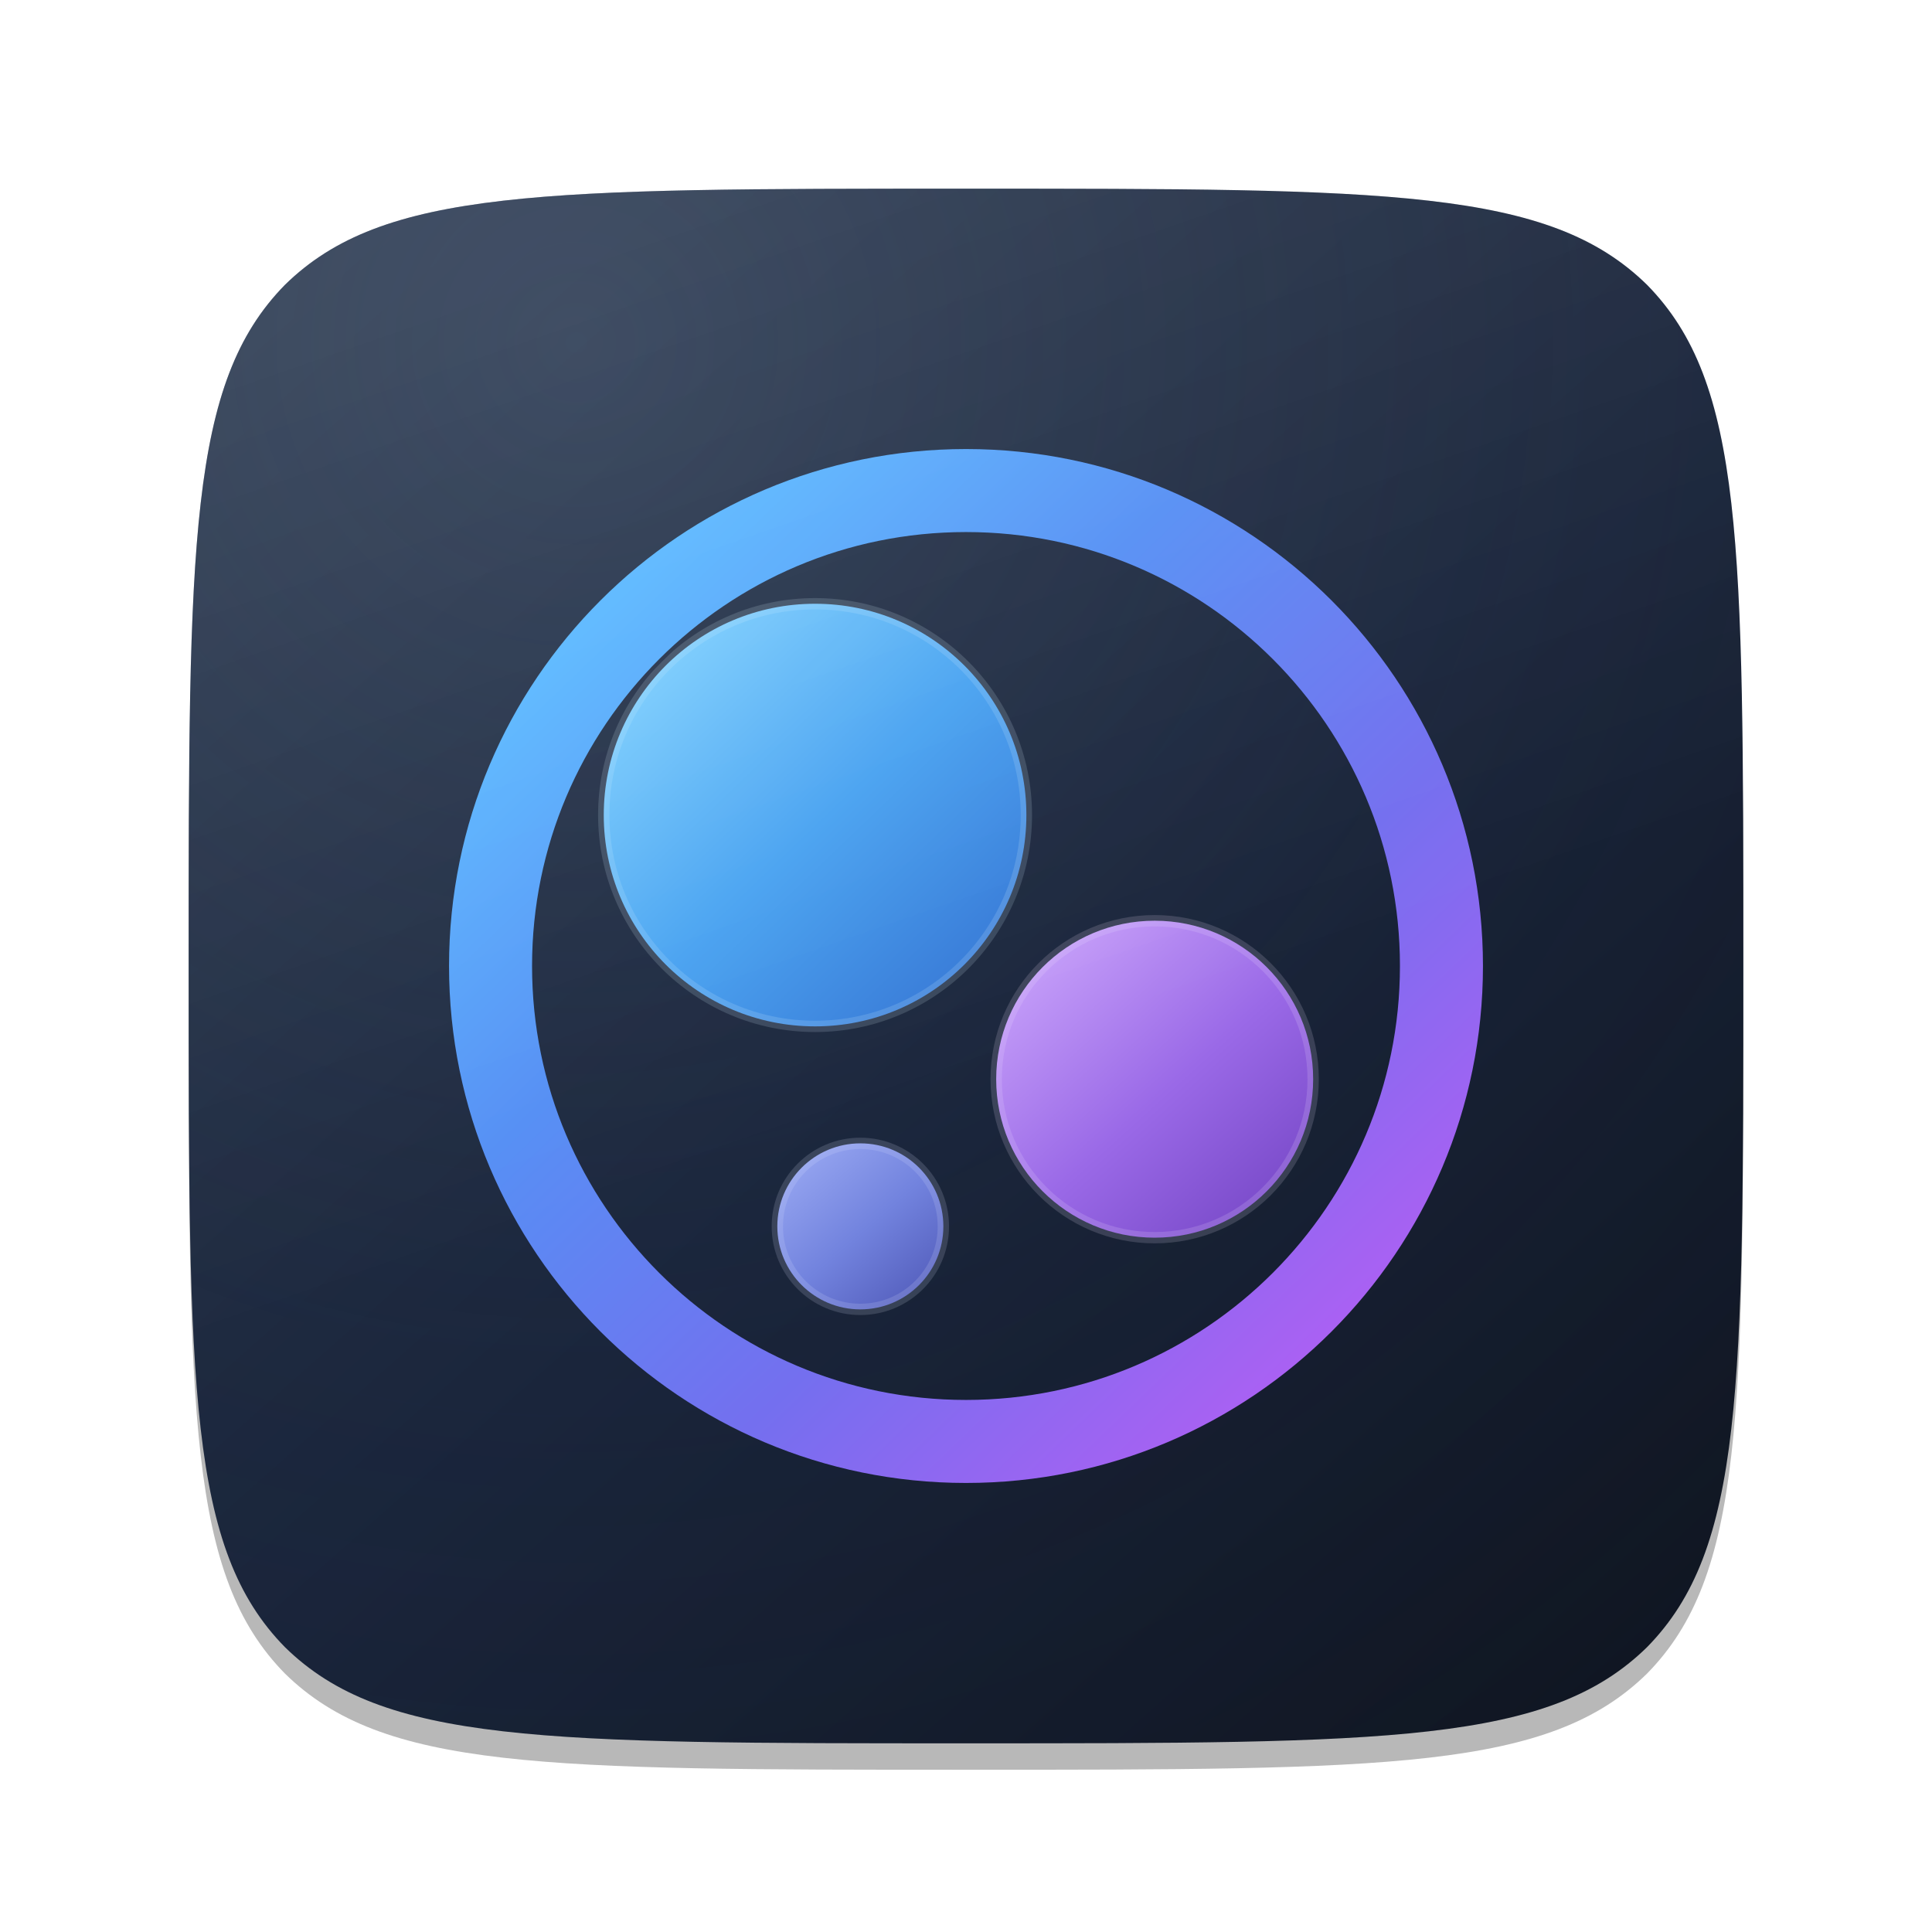
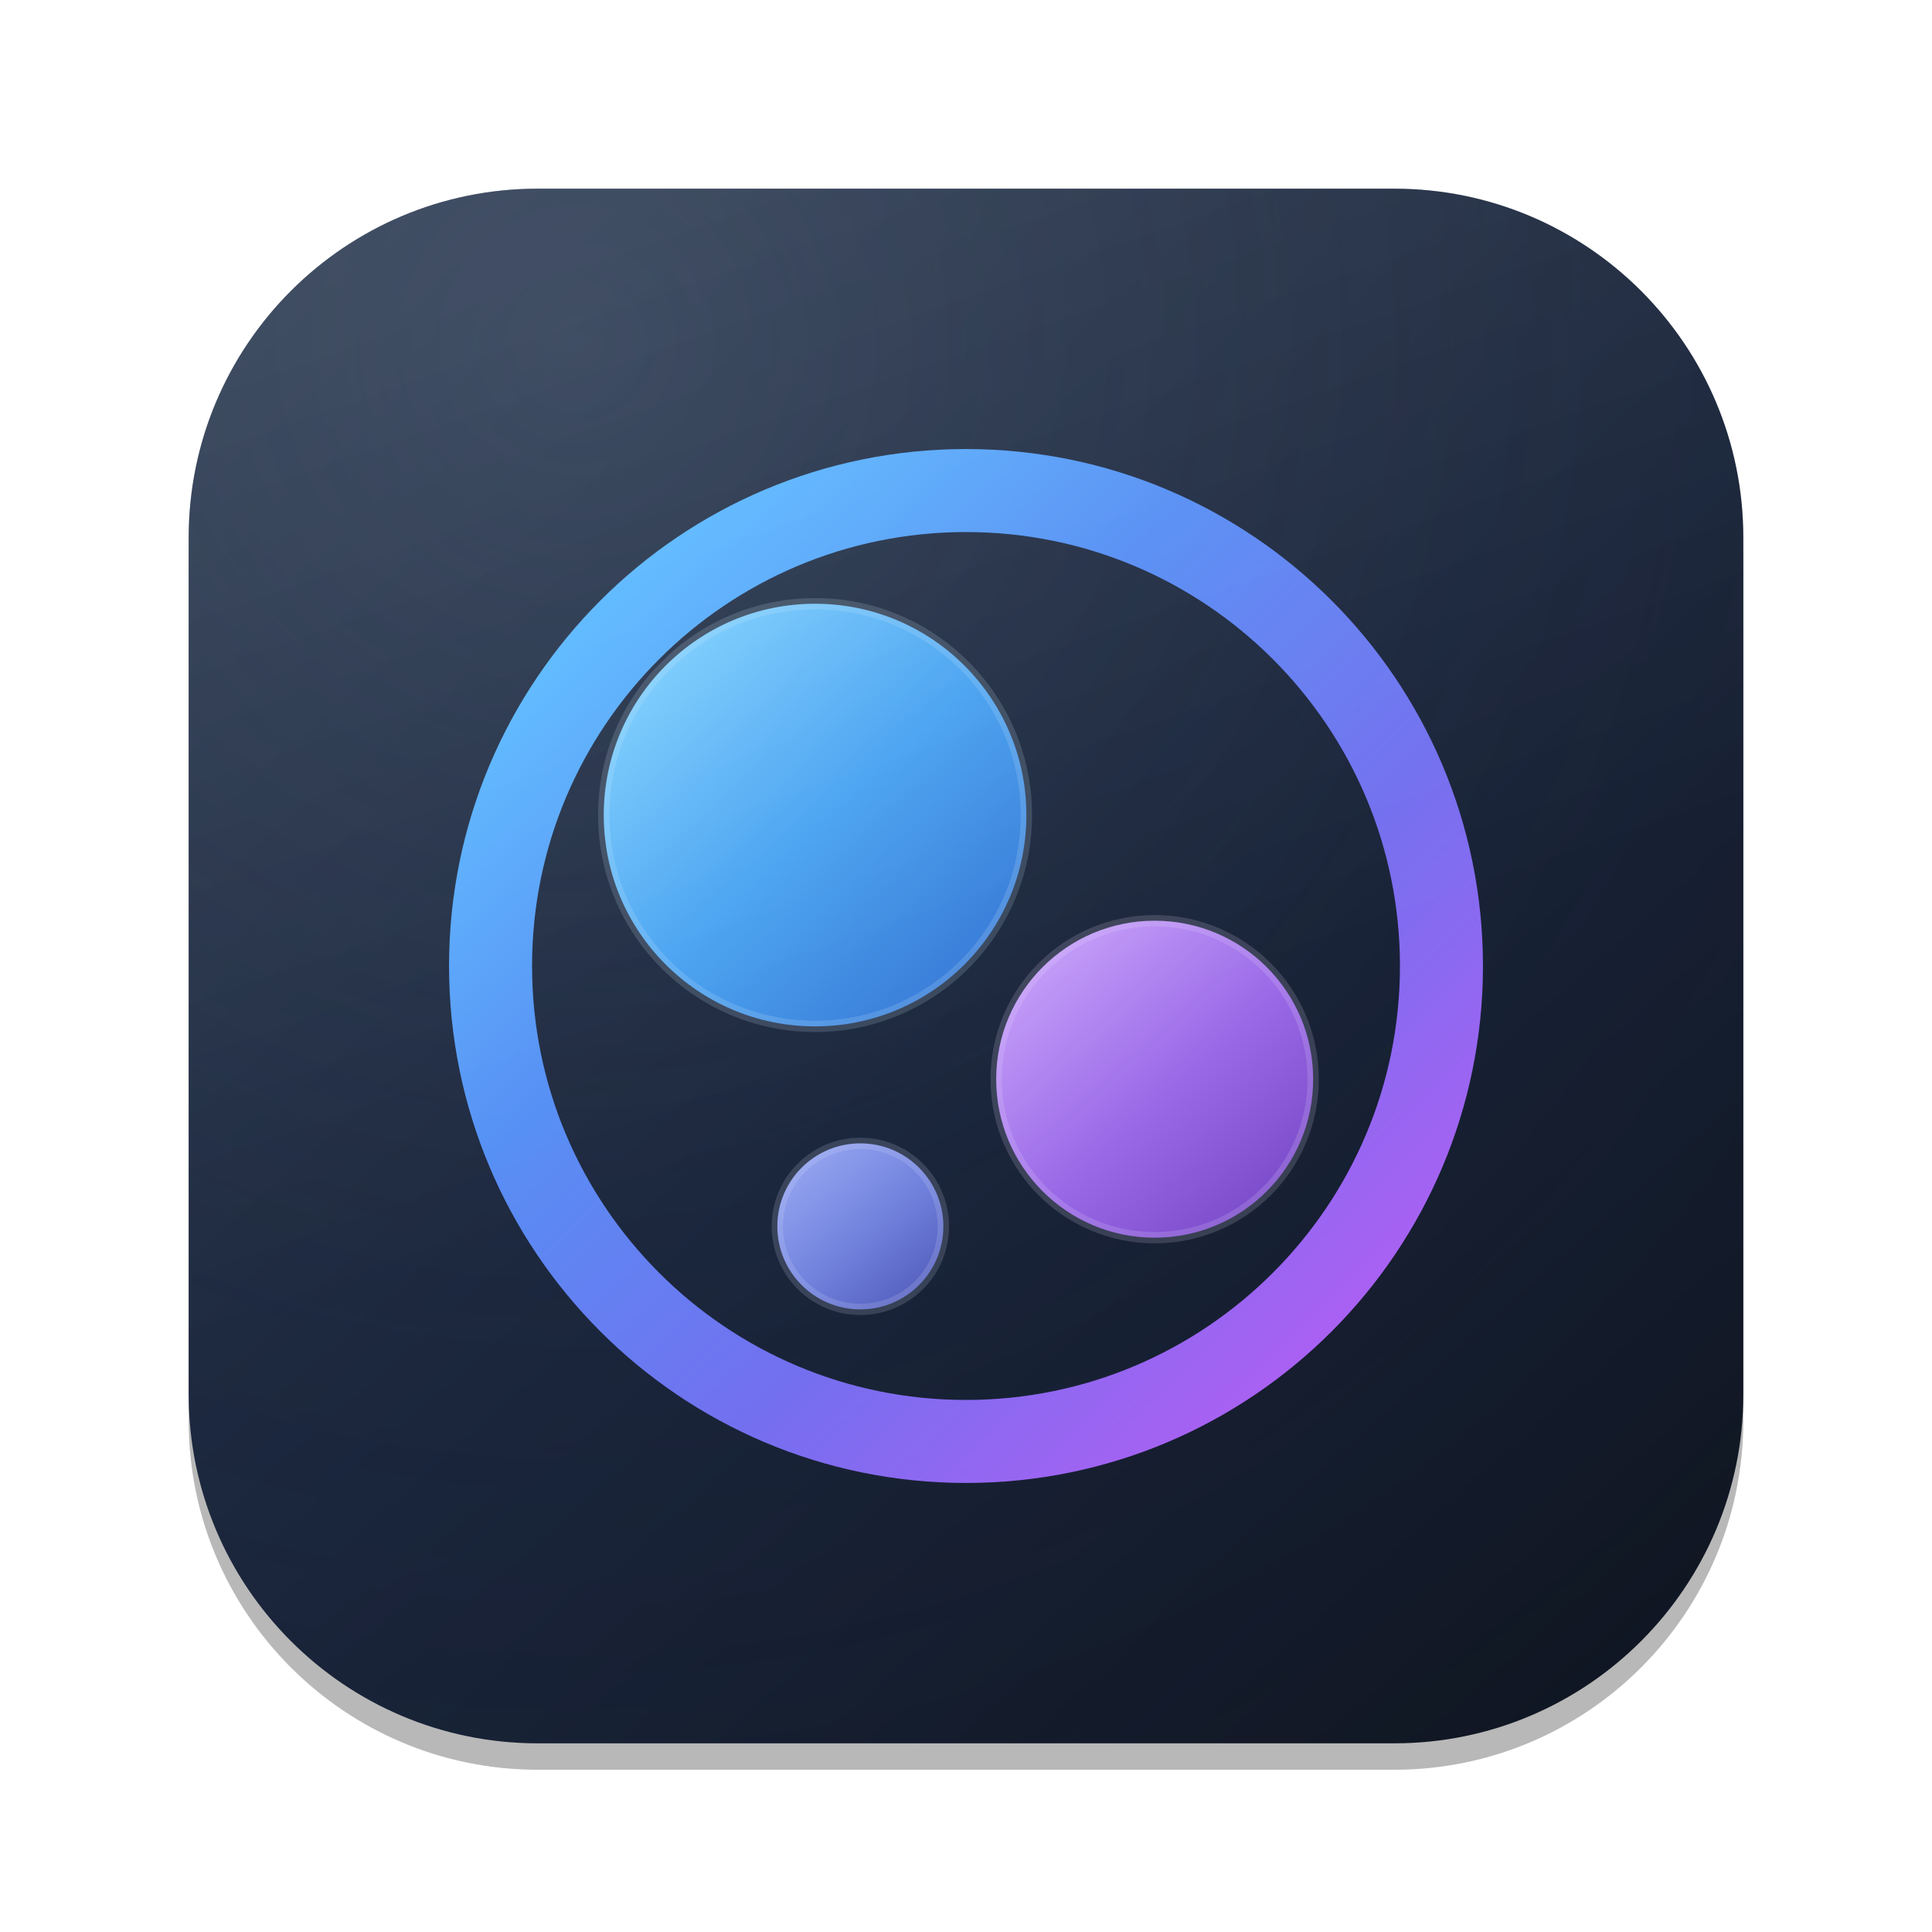
<svg xmlns="http://www.w3.org/2000/svg" width="1024" height="1024" viewBox="0 0 1024 1024" role="img" aria-label="OpenProgram">
  <defs>
    <linearGradient id="op-background-gradient" x1="176" y1="132" x2="856" y2="900" gradientUnits="userSpaceOnUse">
      <stop offset="0" stop-color="#29374D" />
      <stop offset="0.52" stop-color="#19243A" />
      <stop offset="1" stop-color="#101622" />
    </linearGradient>
    <radialGradient id="op-background-light" cx="0.3" cy="0.18" r="0.92">
      <stop offset="0" stop-color="#536784" stop-opacity="0.28" />
      <stop offset="0.58" stop-color="#25324A" stop-opacity="0.08" />
      <stop offset="1" stop-color="#101622" stop-opacity="0" />
    </radialGradient>
    <linearGradient id="op-ring" x1="326" y1="318" x2="710" y2="718" gradientUnits="userSpaceOnUse">
      <stop offset="0" stop-color="#5CB8FF" />
      <stop offset="0.3" stop-color="#568FF4" />
      <stop offset="0.66" stop-color="#746FEF" />
      <stop offset="1" stop-color="#AD60F3" />
    </linearGradient>
    <linearGradient id="op-node-blue" x1="338" y1="334" x2="526" y2="530" gradientUnits="userSpaceOnUse">
      <stop offset="0" stop-color="#83D3FF" />
      <stop offset="0.52" stop-color="#4AA3F1" />
      <stop offset="1" stop-color="#3575D4" />
    </linearGradient>
    <linearGradient id="op-node-purple" x1="546" y1="500" x2="684" y2="652" gradientUnits="userSpaceOnUse">
      <stop offset="0" stop-color="#C8A2FA" />
      <stop offset="0.52" stop-color="#9A69E7" />
      <stop offset="1" stop-color="#7445C4" />
    </linearGradient>
    <linearGradient id="op-node-indigo" x1="418" y1="608" x2="492" y2="694" gradientUnits="userSpaceOnUse">
      <stop offset="0" stop-color="#9BAAF3" />
      <stop offset="0.52" stop-color="#7283DE" />
      <stop offset="1" stop-color="#5059B8" />
    </linearGradient>
    <linearGradient id="op-top-sheen" x1="400" y1="100" x2="560" y2="560" gradientUnits="userSpaceOnUse">
      <stop offset="0" stop-color="#FFFFFF" stop-opacity="0.07" />
      <stop offset="1" stop-color="#FFFFFF" stop-opacity="0" />
    </linearGradient>
    <clipPath id="op-mark-interior">
      <circle cx="512" cy="512" r="228" />
    </clipPath>
-     <path id="op-macos-icon-mask" d="M512 100C737 100 821 100 873 151C924 203 924 287 924 512C924 737 924 821 873 873C821 924 737 924 512 924C287 924 203 924 151 873C100 821 100 737 100 512C100 287 100 203 151 151C203 100 287 100 512 100Z" />
+     <rect id="op-macos-icon-mask" x="100" y="100" width="824" height="824" rx="185" />
    <clipPath id="op-macos-icon-clip">
      <use href="#op-macos-icon-mask" />
    </clipPath>
  </defs>
  <use href="#op-macos-icon-mask" transform="translate(0 14)" fill="#000000" fill-opacity="0.28" />
  <g clip-path="url(#op-macos-icon-clip)">
    <rect id="op-icon-background" width="1024" height="1024" fill="url(#op-background-gradient)" />
    <rect width="1024" height="1024" fill="url(#op-background-light)" />
    <circle cx="512" cy="512" r="252" fill="none" stroke="url(#op-ring)" stroke-width="44" />
    <g clip-path="url(#op-mark-interior)">
      <circle id="op-node-a" cx="432" cy="432" r="112" fill="url(#op-node-blue)" stroke="#D9EEFF" stroke-opacity="0.16" stroke-width="6" />
      <circle id="op-node-b" cx="612" cy="572" r="84" fill="url(#op-node-purple)" stroke="#EFE3FF" stroke-opacity="0.16" stroke-width="6" />
      <circle id="op-node-c" cx="456" cy="650" r="44" fill="url(#op-node-indigo)" stroke="#E0E5FF" stroke-opacity="0.16" stroke-width="6" />
    </g>
    <rect width="1024" height="1024" fill="url(#op-top-sheen)" />
  </g>
</svg>
